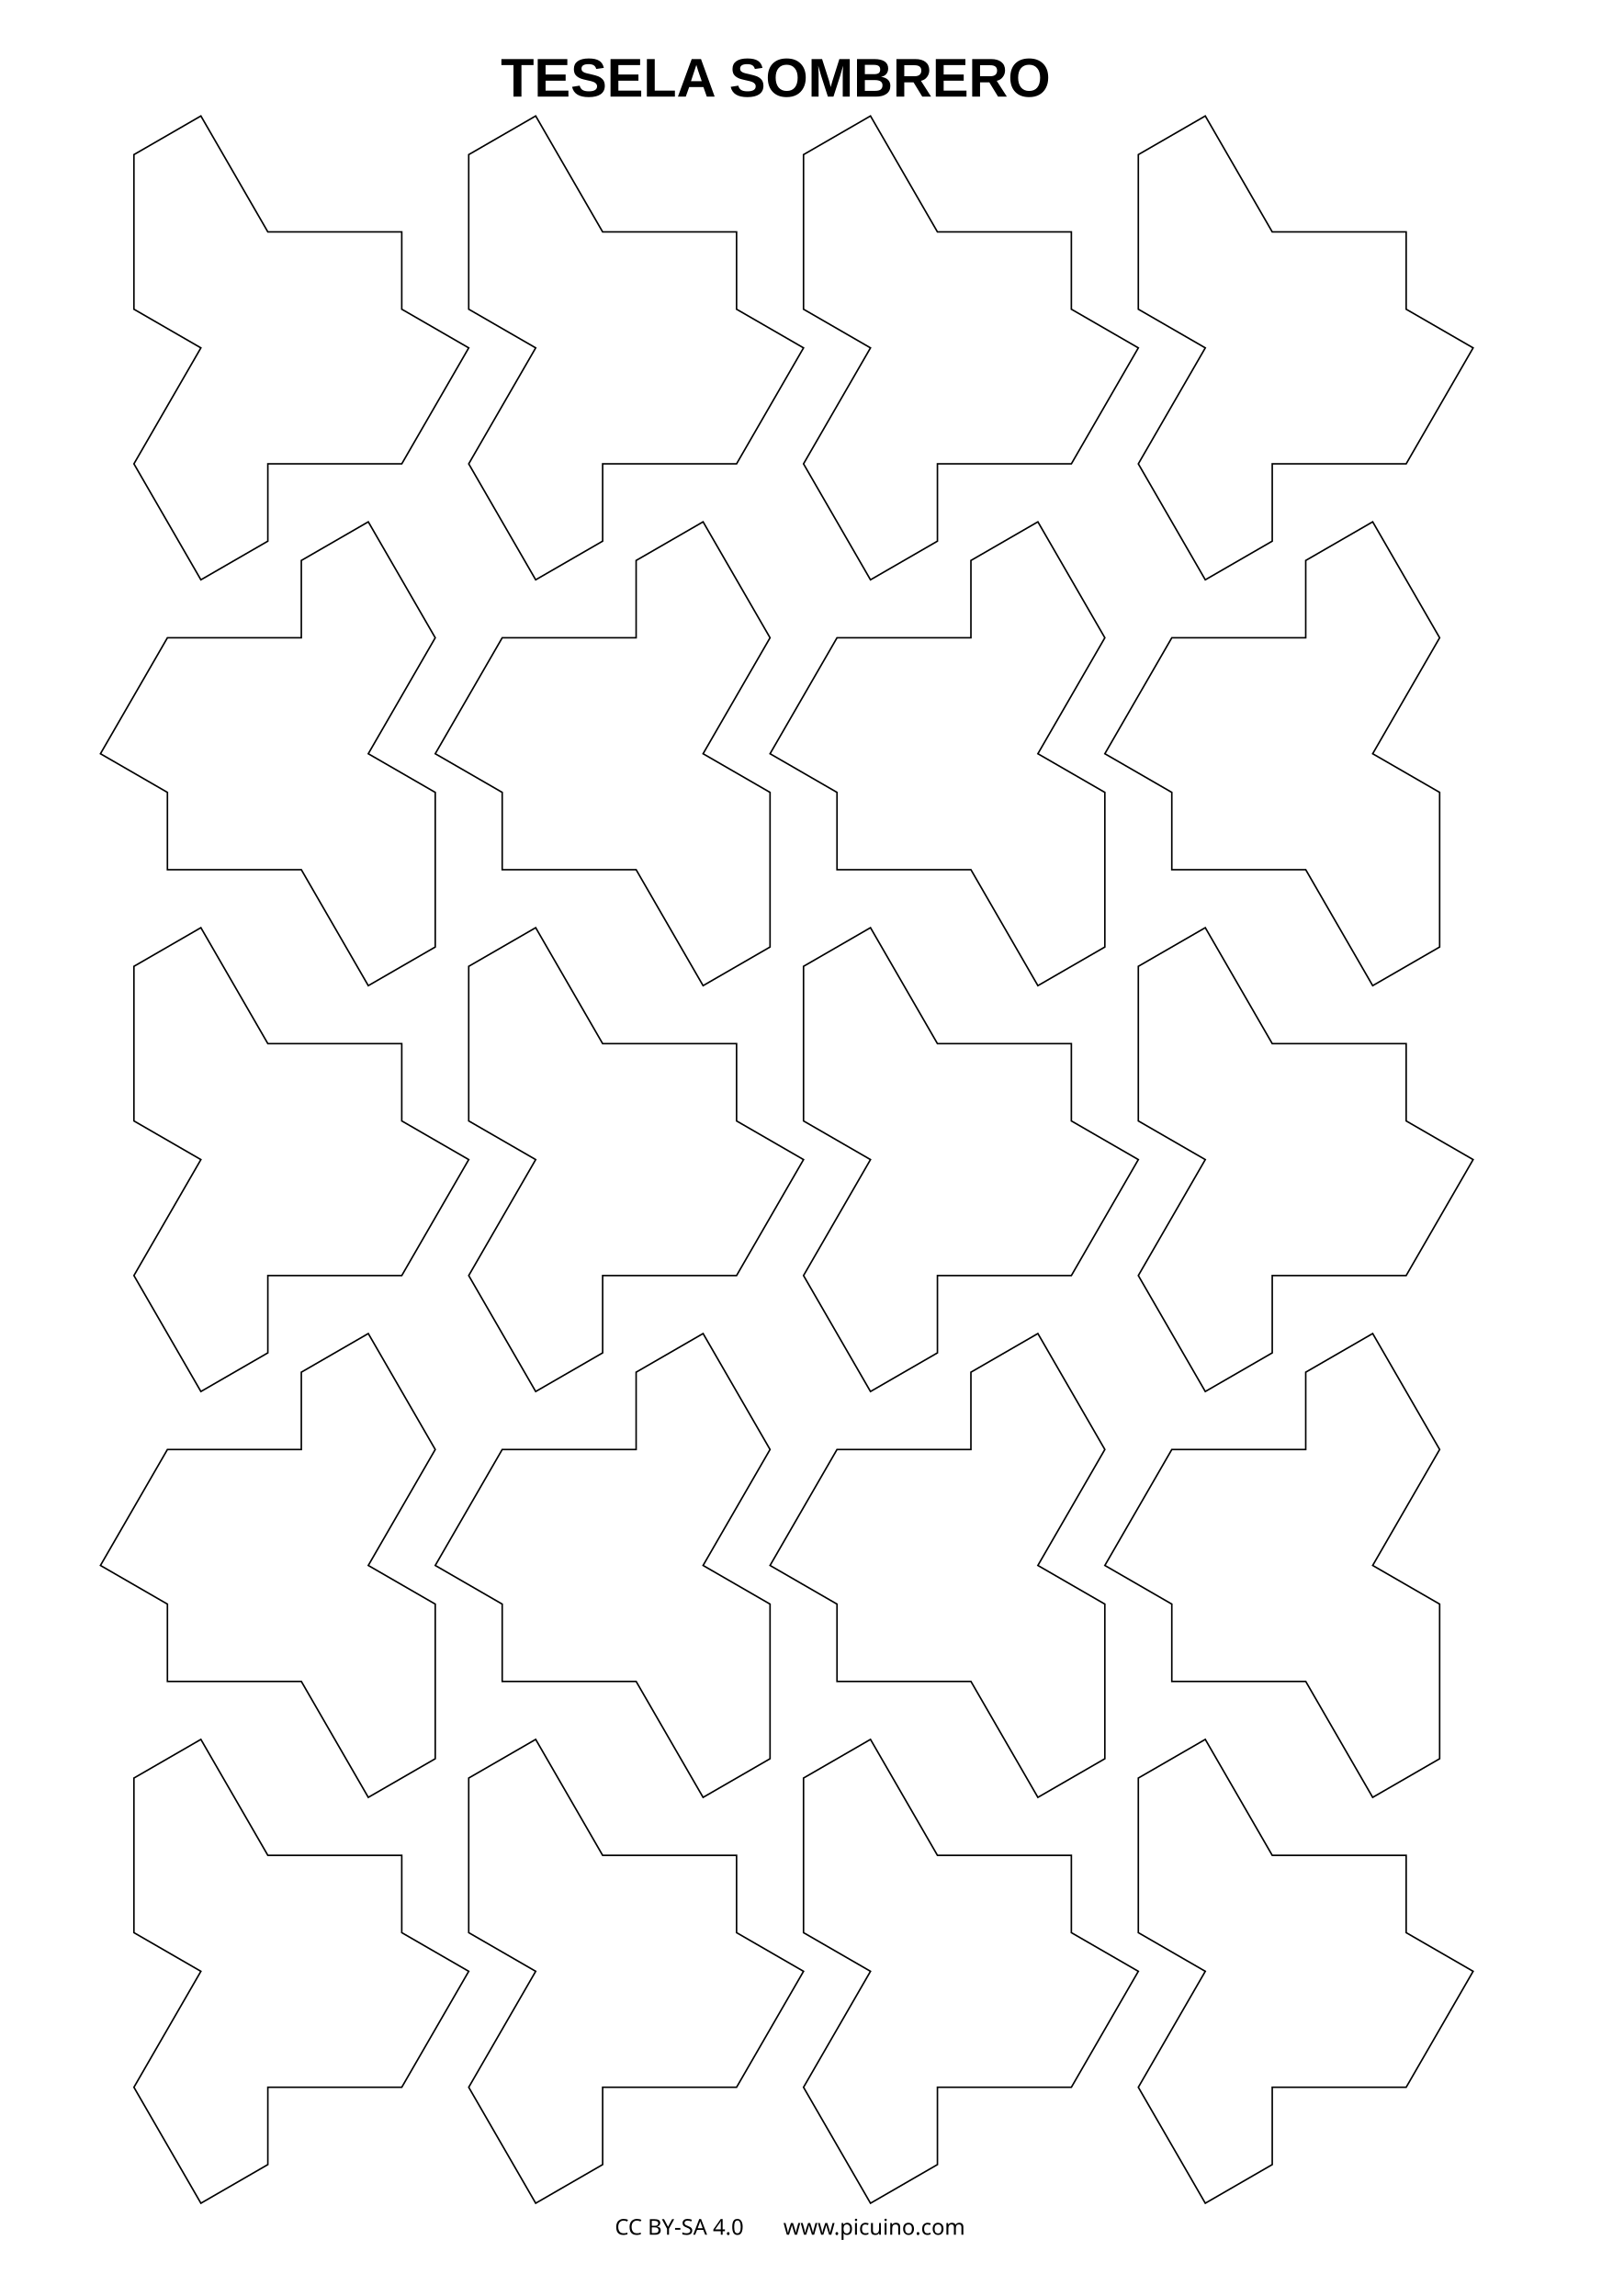
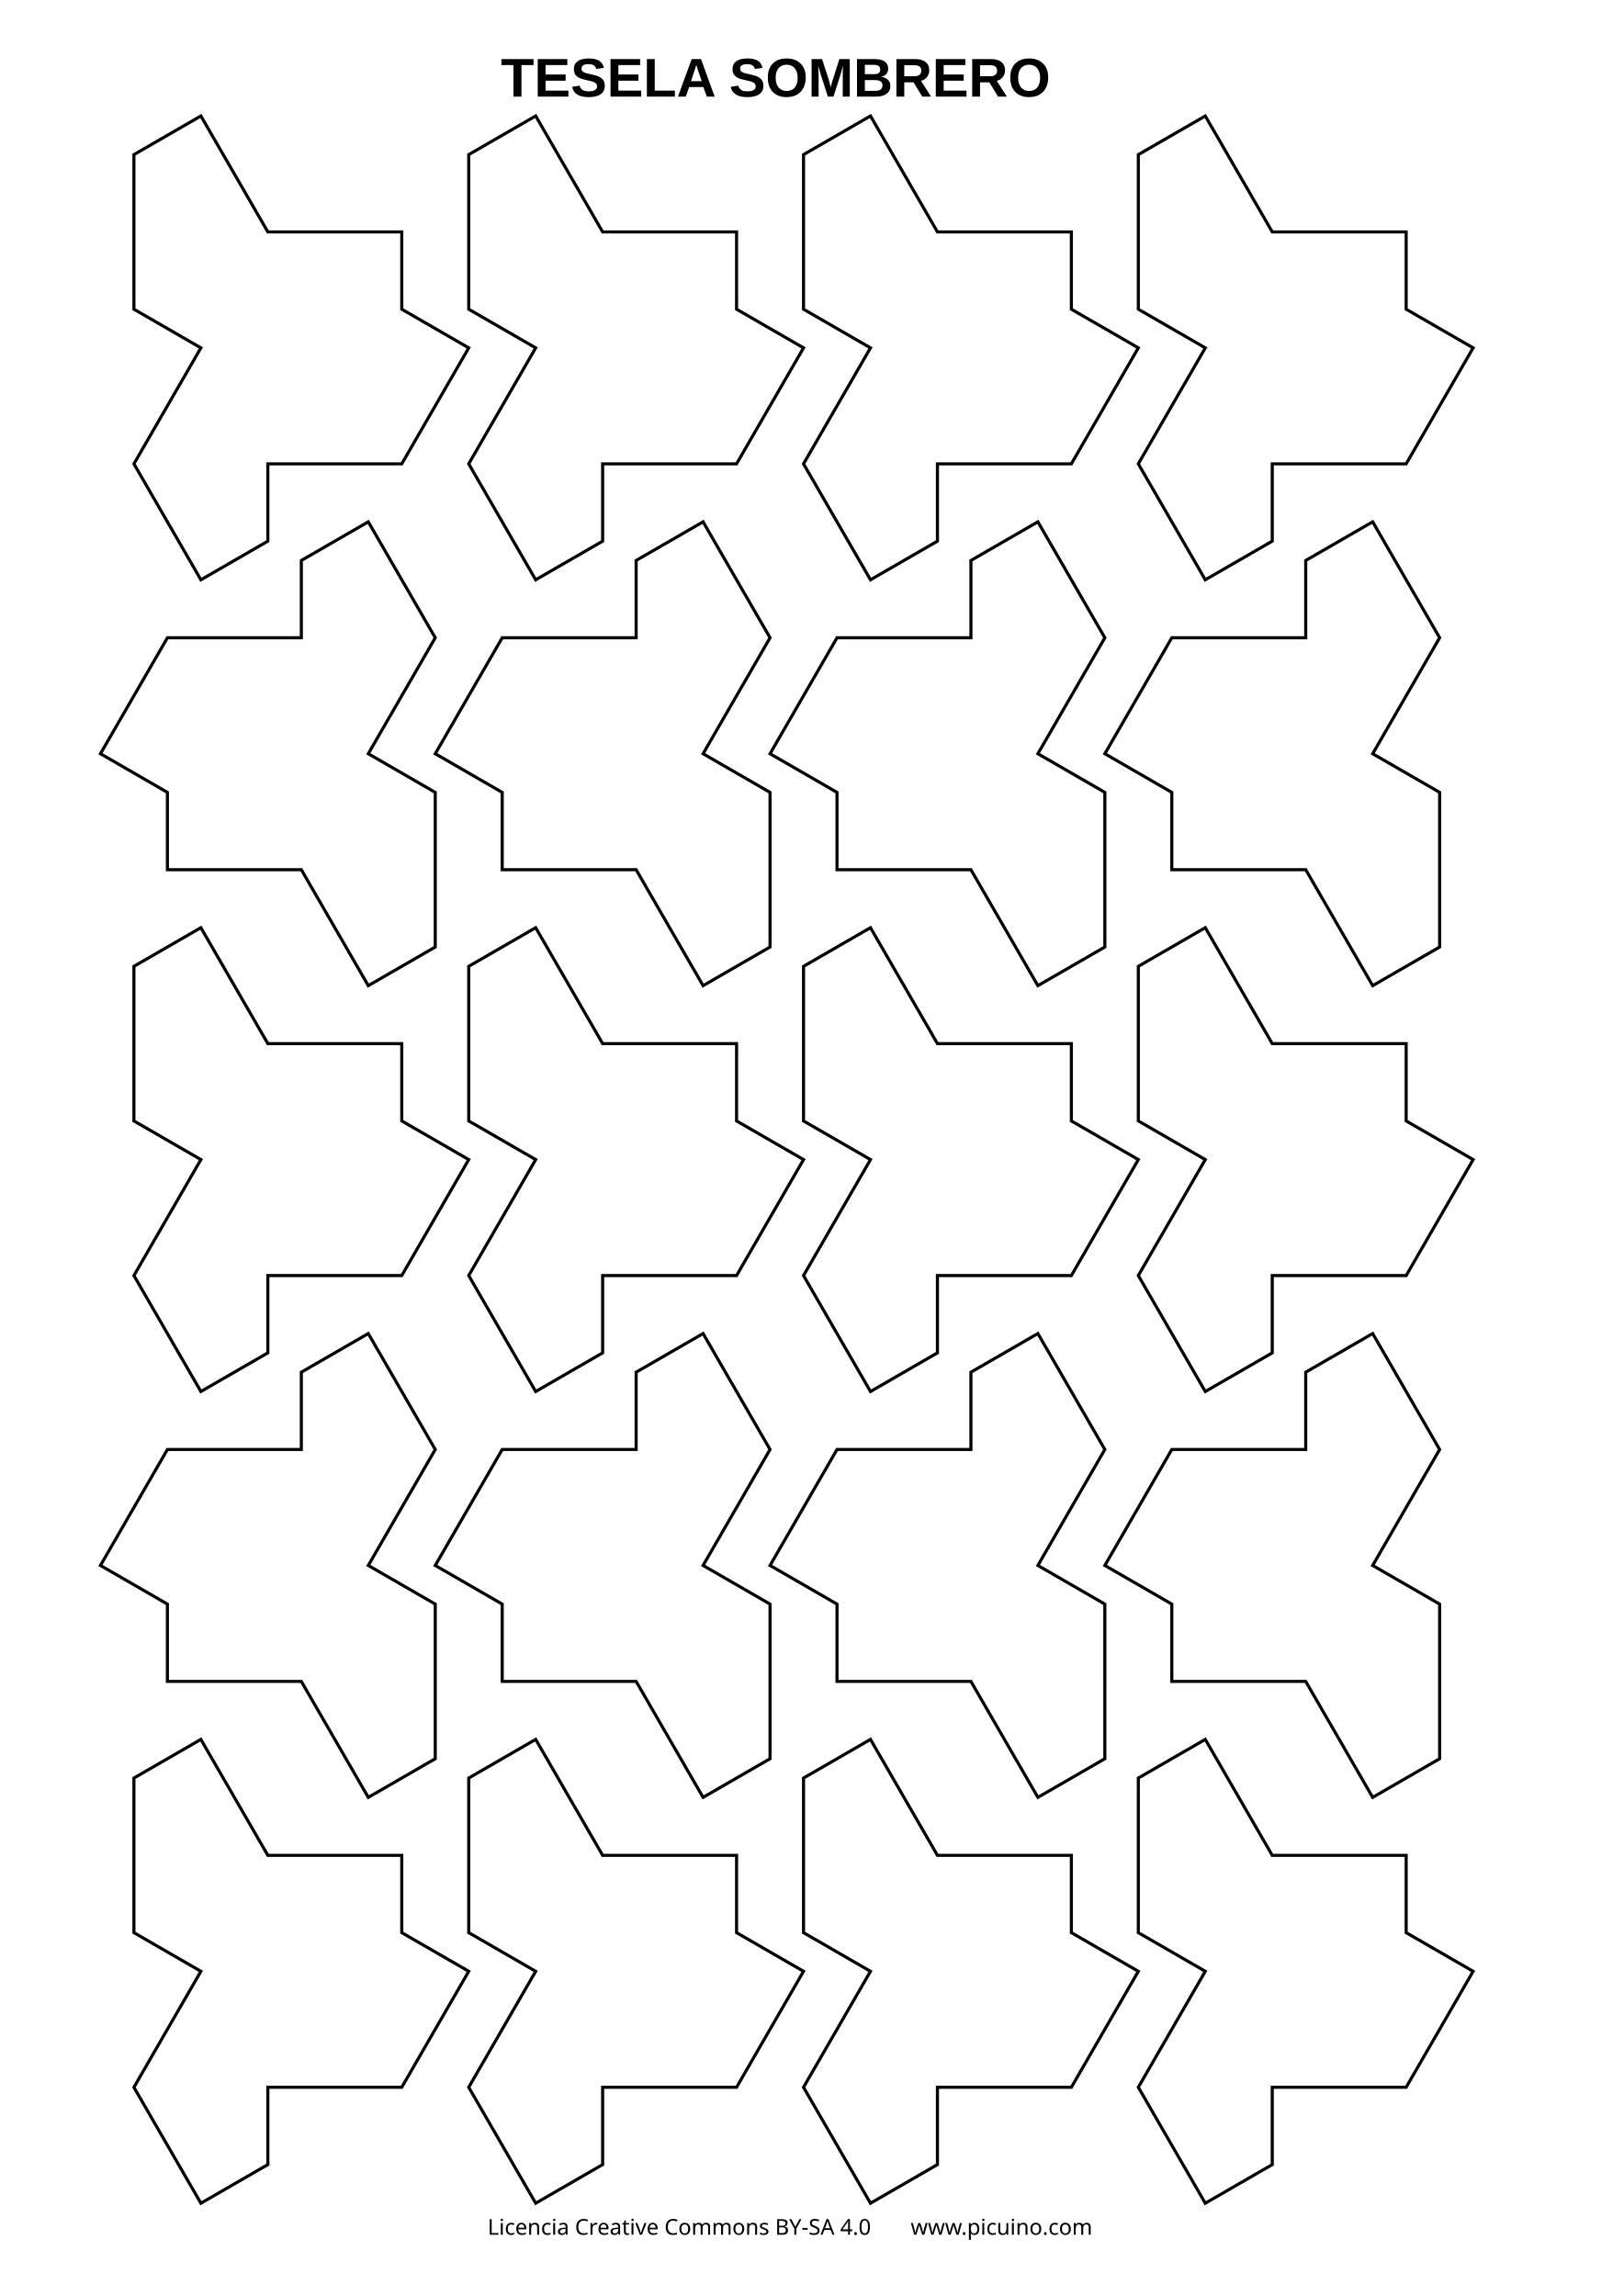
<svg xmlns="http://www.w3.org/2000/svg" width="210mm" height="297mm" viewBox="0 0 210 297" version="1.1" id="svg8">
  <defs id="defs2" />
  <g id="layer3">
    <text xml:space="preserve" style="font-style:normal;font-variant:normal;font-weight:normal;font-stretch:normal;font-size:2.822px;line-height:1.25;font-family:sans-serif;-inkscape-font-specification:'sans-serif, Normal';font-variant-ligatures:normal;font-variant-caps:normal;font-variant-numeric:normal;font-feature-settings:normal;text-align:center;letter-spacing:0px;word-spacing:0px;writing-mode:lr-tb;text-anchor:middle;display:inline;fill:#000000;fill-opacity:1;stroke:none;stroke-width:0.265" x="104.003" y="289.077" id="text6517">
-       <tspan id="tspan6515" x="104.003" y="289.077" style="font-style:normal;font-variant:normal;font-weight:normal;font-stretch:normal;font-size:2.822px;font-family:sans-serif;-inkscape-font-specification:'sans-serif, Normal';font-variant-ligatures:normal;font-variant-caps:normal;font-variant-numeric:normal;font-feature-settings:normal;text-align:center;writing-mode:lr-tb;text-anchor:middle;stroke-width:0.265">CC BY-SA 4.0       www.picuino.com</tspan>
+       <tspan id="tspan6515" x="104.003" y="289.077" style="font-style:normal;font-variant:normal;font-weight:normal;font-stretch:normal;font-size:2.822px;font-family:sans-serif;-inkscape-font-specification:'sans-serif, Normal';font-variant-ligatures:normal;font-variant-caps:normal;font-variant-numeric:normal;font-feature-settings:normal;text-align:center;writing-mode:lr-tb;text-anchor:middle;stroke-width:0.265">Licencia Creative Commons BY-SA 4.0       www.picuino.com</tspan>
    </text>
    <text xml:space="preserve" style="font-weight:bold;font-size:7.056px;line-height:1.25;font-family:Alef;-inkscape-font-specification:'Alef Bold';text-align:center;text-anchor:middle;display:inline;fill:#000000;fill-opacity:1;stroke:none;stroke-width:0.265px;stroke-linecap:butt;stroke-linejoin:miter;stroke-opacity:1" x="104.898" y="12.5" id="text2760">
      <tspan id="tspan2758" style="font-style:normal;font-variant:normal;font-weight:bold;font-stretch:normal;font-size:7.056px;font-family:'Liberation Sans';-inkscape-font-specification:'Liberation Sans Bold';fill:#000000;fill-opacity:1;stroke:none;stroke-width:0.265px" x="104.898" y="12.5">TESELA SOMBRERO</tspan>
    </text>
  </g>
  <g id="layer1" style="display:inline">
-     <path style="fill:none;stroke:#000000;stroke-width:0.2;stroke-linecap:butt;stroke-linejoin:miter;stroke-dasharray:none;stroke-opacity:1" d="M 17.321,20 25.981,15 34.641,30 h 17.321 l 1e-6,10 L 60.622,45 51.962,60 H 34.641 l 10e-7,10 L 25.981,75 17.321,60 25.981,45 17.321,40 Z" id="path2828" />
-     <path style="fill:none;stroke:#000000;stroke-width:0.2;stroke-linecap:butt;stroke-linejoin:miter;stroke-dasharray:none;stroke-opacity:1" d="m 186.195,122.5 -8.66,5 -8.66,-15 -17.32,-2e-5 v -10 l -8.66,-5 8.66,-15 17.32,1.1e-5 1e-5,-10 8.66,-5 8.66,15 -8.66,15 8.66,5 z" id="path2830" />
-     <path style="fill:none;stroke:#000000;stroke-width:0.2;stroke-linecap:butt;stroke-linejoin:miter;stroke-dasharray:none;stroke-opacity:1" d="m 103.923,20 8.66,-5 8.66,15 17.321,1e-6 v 10 l 8.66,5 L 138.564,60 l -17.321,-3e-6 V 70 L 112.583,75 103.923,60 112.583,45 103.923,40 Z" id="path2836" />
-     <path style="fill:none;stroke:#000000;stroke-width:0.2;stroke-linecap:butt;stroke-linejoin:miter;stroke-dasharray:none;stroke-opacity:1" d="m 60.622,20 8.66,-5 8.66,15 17.321,-9e-6 v 10 l 8.66,5 -8.66,15 -17.321,-2e-6 v 10 L 69.282,75 60.622,60 69.282,45 60.622,40 Z" id="path2838" />
-     <path style="fill:none;stroke:#000000;stroke-width:0.2;stroke-linecap:butt;stroke-linejoin:miter;stroke-dasharray:none;stroke-opacity:1" d="m 147.224,20 8.66,-5 8.66,15 17.321,1e-6 v 10 l 8.66,5 L 181.865,60 l -17.321,-3e-6 V 70 L 155.885,75 147.224,60 155.885,45 147.224,40 Z" id="path864" />
-     <path style="fill:none;stroke:#000000;stroke-width:0.2;stroke-linecap:butt;stroke-linejoin:miter;stroke-dasharray:none;stroke-opacity:1" d="m 142.894,122.5 -8.66,5 -8.66,-15 -17.32,-2e-5 v -10 l -8.66,-5 8.66,-15 17.32,1.1e-5 1e-5,-10 8.66,-5 8.66,15 -8.66,15 8.66,5 z" id="path866" />
-     <path style="fill:none;stroke:#000000;stroke-width:0.2;stroke-linecap:butt;stroke-linejoin:miter;stroke-dasharray:none;stroke-opacity:1" d="m 99.593,122.5 -8.66,5 -8.66,-15 -17.32,-2e-5 v -10 l -8.66,-5 8.66,-15 17.32,1.1e-5 10e-6,-10 8.66,-5 8.66,15 -8.66,15 8.66,5 z" id="path868" />
-     <path style="fill:none;stroke:#000000;stroke-width:0.2;stroke-linecap:butt;stroke-linejoin:miter;stroke-dasharray:none;stroke-opacity:1" d="m 56.292,122.5 -8.66,5 -8.66,-15 -17.32,-2e-5 v -10 l -8.66,-5 8.66,-15 17.32,1.1e-5 10e-6,-10 8.66,-5 8.66,15 -8.66,15 8.66,5 z" id="path870" />
-     <path style="fill:none;stroke:#000000;stroke-width:0.2;stroke-linecap:butt;stroke-linejoin:miter;stroke-dasharray:none;stroke-opacity:1" d="m 17.321,125 8.66,-5 8.66,15 h 17.321 l 1e-6,10 8.66,5 -8.66,15 H 34.641 l 10e-7,10 -8.66,5 -8.66,-15 8.66,-15 -8.66,-5 z" id="path872" />
-     <path style="fill:none;stroke:#000000;stroke-width:0.2;stroke-linecap:butt;stroke-linejoin:miter;stroke-dasharray:none;stroke-opacity:1" d="m 186.195,227.5 -8.66,5 -8.66,-15 -17.32,-2e-5 v -10 l -8.66,-5 8.66,-15 17.32,1e-5 1e-5,-10 8.66,-5 8.66,15 -8.66,15 8.66,5 z" id="path874" />
-     <path style="fill:none;stroke:#000000;stroke-width:0.2;stroke-linecap:butt;stroke-linejoin:miter;stroke-dasharray:none;stroke-opacity:1" d="m 103.923,125 8.66,-5 8.66,15 h 17.321 v 10 l 8.66,5 -8.66,15 h -17.321 v 10 l -8.66,5 -8.66,-15 8.66,-15 -8.66,-5 z" id="path876" />
-     <path style="fill:none;stroke:#000000;stroke-width:0.2;stroke-linecap:butt;stroke-linejoin:miter;stroke-dasharray:none;stroke-opacity:1" d="m 60.622,125 8.66,-5 8.66,15 17.321,-1e-5 V 145 l 8.66,5 -8.66,15 h -17.321 v 10 l -8.66,5 -8.66,-15 8.66,-15 -8.66,-5 z" id="path878" />
-     <path style="fill:none;stroke:#000000;stroke-width:0.2;stroke-linecap:butt;stroke-linejoin:miter;stroke-dasharray:none;stroke-opacity:1" d="m 147.224,125 8.66,-5 8.66,15 h 17.321 v 10 l 8.66,5 -8.66,15 h -17.321 v 10 l -8.66,5 -8.66,-15 8.66,-15 -8.66,-5 z" id="path880" />
-     <path style="fill:none;stroke:#000000;stroke-width:0.2;stroke-linecap:butt;stroke-linejoin:miter;stroke-dasharray:none;stroke-opacity:1" d="m 142.894,227.5 -8.66,5 -8.66,-15 -17.32,-2e-5 v -10 L 99.593,202.5 l 8.66,-15 17.32,1e-5 1e-5,-10 8.66,-5 8.66,15 -8.66,15 8.66,5 z" id="path882" />
-     <path style="fill:none;stroke:#000000;stroke-width:0.2;stroke-linecap:butt;stroke-linejoin:miter;stroke-dasharray:none;stroke-opacity:1" d="m 99.593,227.5 -8.66,5 -8.66,-15 -17.32,-2e-5 v -10 l -8.66,-5 8.66,-15 17.32,1e-5 10e-6,-10 8.66,-5 8.66,15 -8.66,15 8.66,5 z" id="path884" />
-     <path style="fill:none;stroke:#000000;stroke-width:0.2;stroke-linecap:butt;stroke-linejoin:miter;stroke-dasharray:none;stroke-opacity:1" d="m 56.292,227.5 -8.66,5 -8.66,-15 -17.32,-2e-5 v -10 l -8.66,-5 8.66,-15 17.32,1e-5 10e-6,-10 8.66,-5 8.66,15 -8.66,15 8.66,5 z" id="path886" />
-     <path style="fill:none;stroke:#000000;stroke-width:0.2;stroke-linecap:butt;stroke-linejoin:miter;stroke-dasharray:none;stroke-opacity:1" d="m 17.321,230 8.66,-5 8.66,15 h 17.321 l 1e-6,10 8.66,5 -8.66,15 H 34.641 l 10e-7,10 -8.66,5 -8.66,-15 8.66,-15 -8.66,-5 z" id="path888" />
-     <path style="fill:none;stroke:#000000;stroke-width:0.2;stroke-linecap:butt;stroke-linejoin:miter;stroke-dasharray:none;stroke-opacity:1" d="m 103.923,230 8.66,-5 8.66,15 h 17.321 v 10 l 8.66,5 -8.66,15 h -17.321 v 10 l -8.66,5 -8.66,-15 8.66,-15 -8.66,-5 z" id="path892" />
-     <path style="fill:none;stroke:#000000;stroke-width:0.2;stroke-linecap:butt;stroke-linejoin:miter;stroke-dasharray:none;stroke-opacity:1" d="m 60.622,230 8.66,-5 8.66,15 17.321,-1e-5 V 250 l 8.66,5 -8.66,15 h -17.321 v 10 l -8.66,5 -8.66,-15 8.66,-15 -8.66,-5 z" id="path894" />
-     <path style="fill:none;stroke:#000000;stroke-width:0.2;stroke-linecap:butt;stroke-linejoin:miter;stroke-dasharray:none;stroke-opacity:1" d="m 147.224,230 8.66,-5 8.66,15 h 17.321 v 10 l 8.66,5 -8.66,15 h -17.321 v 10 l -8.66,5 -8.66,-15 8.66,-15 -8.66,-5 z" id="path896" />
+     <path style="fill:none;stroke:#000000;stroke-width:0.4;stroke-linecap:butt;stroke-linejoin:miter;stroke-dasharray:none;stroke-opacity:1" d="M 17.321,20 25.981,15 34.641,30 h 17.321 l 1e-6,10 L 60.622,45 51.962,60 H 34.641 l 10e-7,10 L 25.981,75 17.321,60 25.981,45 17.321,40 Z" id="path2828" />
+     <path style="fill:none;stroke:#000000;stroke-width:0.4;stroke-linecap:butt;stroke-linejoin:miter;stroke-dasharray:none;stroke-opacity:1" d="m 186.195,122.5 -8.66,5 -8.66,-15 -17.32,-2e-5 v -10 l -8.66,-5 8.66,-15 17.32,1.1e-5 1e-5,-10 8.66,-5 8.66,15 -8.66,15 8.66,5 z" id="path2830" />
+     <path style="fill:none;stroke:#000000;stroke-width:0.4;stroke-linecap:butt;stroke-linejoin:miter;stroke-dasharray:none;stroke-opacity:1" d="m 103.923,20 8.66,-5 8.66,15 17.321,1e-6 v 10 l 8.66,5 L 138.564,60 l -17.321,-3e-6 V 70 L 112.583,75 103.923,60 112.583,45 103.923,40 Z" id="path2836" />
+     <path style="fill:none;stroke:#000000;stroke-width:0.4;stroke-linecap:butt;stroke-linejoin:miter;stroke-dasharray:none;stroke-opacity:1" d="m 60.622,20 8.66,-5 8.66,15 17.321,-9e-6 v 10 l 8.66,5 -8.66,15 -17.321,-2e-6 v 10 L 69.282,75 60.622,60 69.282,45 60.622,40 Z" id="path2838" />
+     <path style="fill:none;stroke:#000000;stroke-width:0.4;stroke-linecap:butt;stroke-linejoin:miter;stroke-dasharray:none;stroke-opacity:1" d="m 147.224,20 8.66,-5 8.66,15 17.321,1e-6 v 10 l 8.66,5 L 181.865,60 l -17.321,-3e-6 V 70 L 155.885,75 147.224,60 155.885,45 147.224,40 Z" id="path864" />
+     <path style="fill:none;stroke:#000000;stroke-width:0.4;stroke-linecap:butt;stroke-linejoin:miter;stroke-dasharray:none;stroke-opacity:1" d="m 142.894,122.5 -8.66,5 -8.66,-15 -17.32,-2e-5 v -10 l -8.66,-5 8.66,-15 17.32,1.1e-5 1e-5,-10 8.66,-5 8.66,15 -8.66,15 8.66,5 z" id="path866" />
+     <path style="fill:none;stroke:#000000;stroke-width:0.4;stroke-linecap:butt;stroke-linejoin:miter;stroke-dasharray:none;stroke-opacity:1" d="m 99.593,122.5 -8.66,5 -8.66,-15 -17.32,-2e-5 v -10 l -8.66,-5 8.66,-15 17.32,1.1e-5 10e-6,-10 8.66,-5 8.66,15 -8.66,15 8.66,5 z" id="path868" />
+     <path style="fill:none;stroke:#000000;stroke-width:0.4;stroke-linecap:butt;stroke-linejoin:miter;stroke-dasharray:none;stroke-opacity:1" d="m 56.292,122.5 -8.66,5 -8.66,-15 -17.32,-2e-5 v -10 l -8.66,-5 8.66,-15 17.32,1.1e-5 10e-6,-10 8.66,-5 8.66,15 -8.66,15 8.66,5 z" id="path870" />
+     <path style="fill:none;stroke:#000000;stroke-width:0.4;stroke-linecap:butt;stroke-linejoin:miter;stroke-dasharray:none;stroke-opacity:1" d="m 17.321,125 8.66,-5 8.66,15 h 17.321 l 1e-6,10 8.66,5 -8.66,15 H 34.641 l 10e-7,10 -8.66,5 -8.66,-15 8.66,-15 -8.66,-5 z" id="path872" />
+     <path style="fill:none;stroke:#000000;stroke-width:0.4;stroke-linecap:butt;stroke-linejoin:miter;stroke-dasharray:none;stroke-opacity:1" d="m 186.195,227.5 -8.66,5 -8.66,-15 -17.32,-2e-5 v -10 l -8.66,-5 8.66,-15 17.32,1e-5 1e-5,-10 8.66,-5 8.66,15 -8.66,15 8.66,5 z" id="path874" />
+     <path style="fill:none;stroke:#000000;stroke-width:0.4;stroke-linecap:butt;stroke-linejoin:miter;stroke-dasharray:none;stroke-opacity:1" d="m 103.923,125 8.66,-5 8.66,15 h 17.321 v 10 l 8.66,5 -8.66,15 h -17.321 v 10 l -8.66,5 -8.66,-15 8.66,-15 -8.66,-5 z" id="path876" />
+     <path style="fill:none;stroke:#000000;stroke-width:0.4;stroke-linecap:butt;stroke-linejoin:miter;stroke-dasharray:none;stroke-opacity:1" d="m 60.622,125 8.66,-5 8.66,15 17.321,-1e-5 V 145 l 8.66,5 -8.66,15 h -17.321 v 10 l -8.66,5 -8.66,-15 8.66,-15 -8.66,-5 z" id="path878" />
+     <path style="fill:none;stroke:#000000;stroke-width:0.4;stroke-linecap:butt;stroke-linejoin:miter;stroke-dasharray:none;stroke-opacity:1" d="m 147.224,125 8.66,-5 8.66,15 h 17.321 v 10 l 8.66,5 -8.66,15 h -17.321 v 10 l -8.66,5 -8.66,-15 8.66,-15 -8.66,-5 z" id="path880" />
+     <path style="fill:none;stroke:#000000;stroke-width:0.4;stroke-linecap:butt;stroke-linejoin:miter;stroke-dasharray:none;stroke-opacity:1" d="m 142.894,227.5 -8.66,5 -8.66,-15 -17.32,-2e-5 v -10 L 99.593,202.5 l 8.66,-15 17.32,1e-5 1e-5,-10 8.66,-5 8.66,15 -8.66,15 8.66,5 z" id="path882" />
+     <path style="fill:none;stroke:#000000;stroke-width:0.4;stroke-linecap:butt;stroke-linejoin:miter;stroke-dasharray:none;stroke-opacity:1" d="m 99.593,227.5 -8.66,5 -8.66,-15 -17.32,-2e-5 v -10 l -8.66,-5 8.66,-15 17.32,1e-5 10e-6,-10 8.66,-5 8.66,15 -8.66,15 8.66,5 z" id="path884" />
+     <path style="fill:none;stroke:#000000;stroke-width:0.4;stroke-linecap:butt;stroke-linejoin:miter;stroke-dasharray:none;stroke-opacity:1" d="m 56.292,227.5 -8.66,5 -8.66,-15 -17.32,-2e-5 v -10 l -8.66,-5 8.66,-15 17.32,1e-5 10e-6,-10 8.66,-5 8.66,15 -8.66,15 8.66,5 z" id="path886" />
+     <path style="fill:none;stroke:#000000;stroke-width:0.4;stroke-linecap:butt;stroke-linejoin:miter;stroke-dasharray:none;stroke-opacity:1" d="m 17.321,230 8.66,-5 8.66,15 h 17.321 l 1e-6,10 8.66,5 -8.66,15 H 34.641 l 10e-7,10 -8.66,5 -8.66,-15 8.66,-15 -8.66,-5 z" id="path888" />
+     <path style="fill:none;stroke:#000000;stroke-width:0.4;stroke-linecap:butt;stroke-linejoin:miter;stroke-dasharray:none;stroke-opacity:1" d="m 103.923,230 8.66,-5 8.66,15 h 17.321 v 10 l 8.66,5 -8.66,15 h -17.321 v 10 l -8.66,5 -8.66,-15 8.66,-15 -8.66,-5 z" id="path892" />
+     <path style="fill:none;stroke:#000000;stroke-width:0.4;stroke-linecap:butt;stroke-linejoin:miter;stroke-dasharray:none;stroke-opacity:1" d="m 60.622,230 8.66,-5 8.66,15 17.321,-1e-5 V 250 l 8.66,5 -8.66,15 h -17.321 v 10 l -8.66,5 -8.66,-15 8.66,-15 -8.66,-5 z" id="path894" />
+     <path style="fill:none;stroke:#000000;stroke-width:0.4;stroke-linecap:butt;stroke-linejoin:miter;stroke-dasharray:none;stroke-opacity:1" d="m 147.224,230 8.66,-5 8.66,15 h 17.321 v 10 l 8.66,5 -8.66,15 h -17.321 v 10 l -8.66,5 -8.66,-15 8.66,-15 -8.66,-5 z" id="path896" />
  </g>
</svg>
